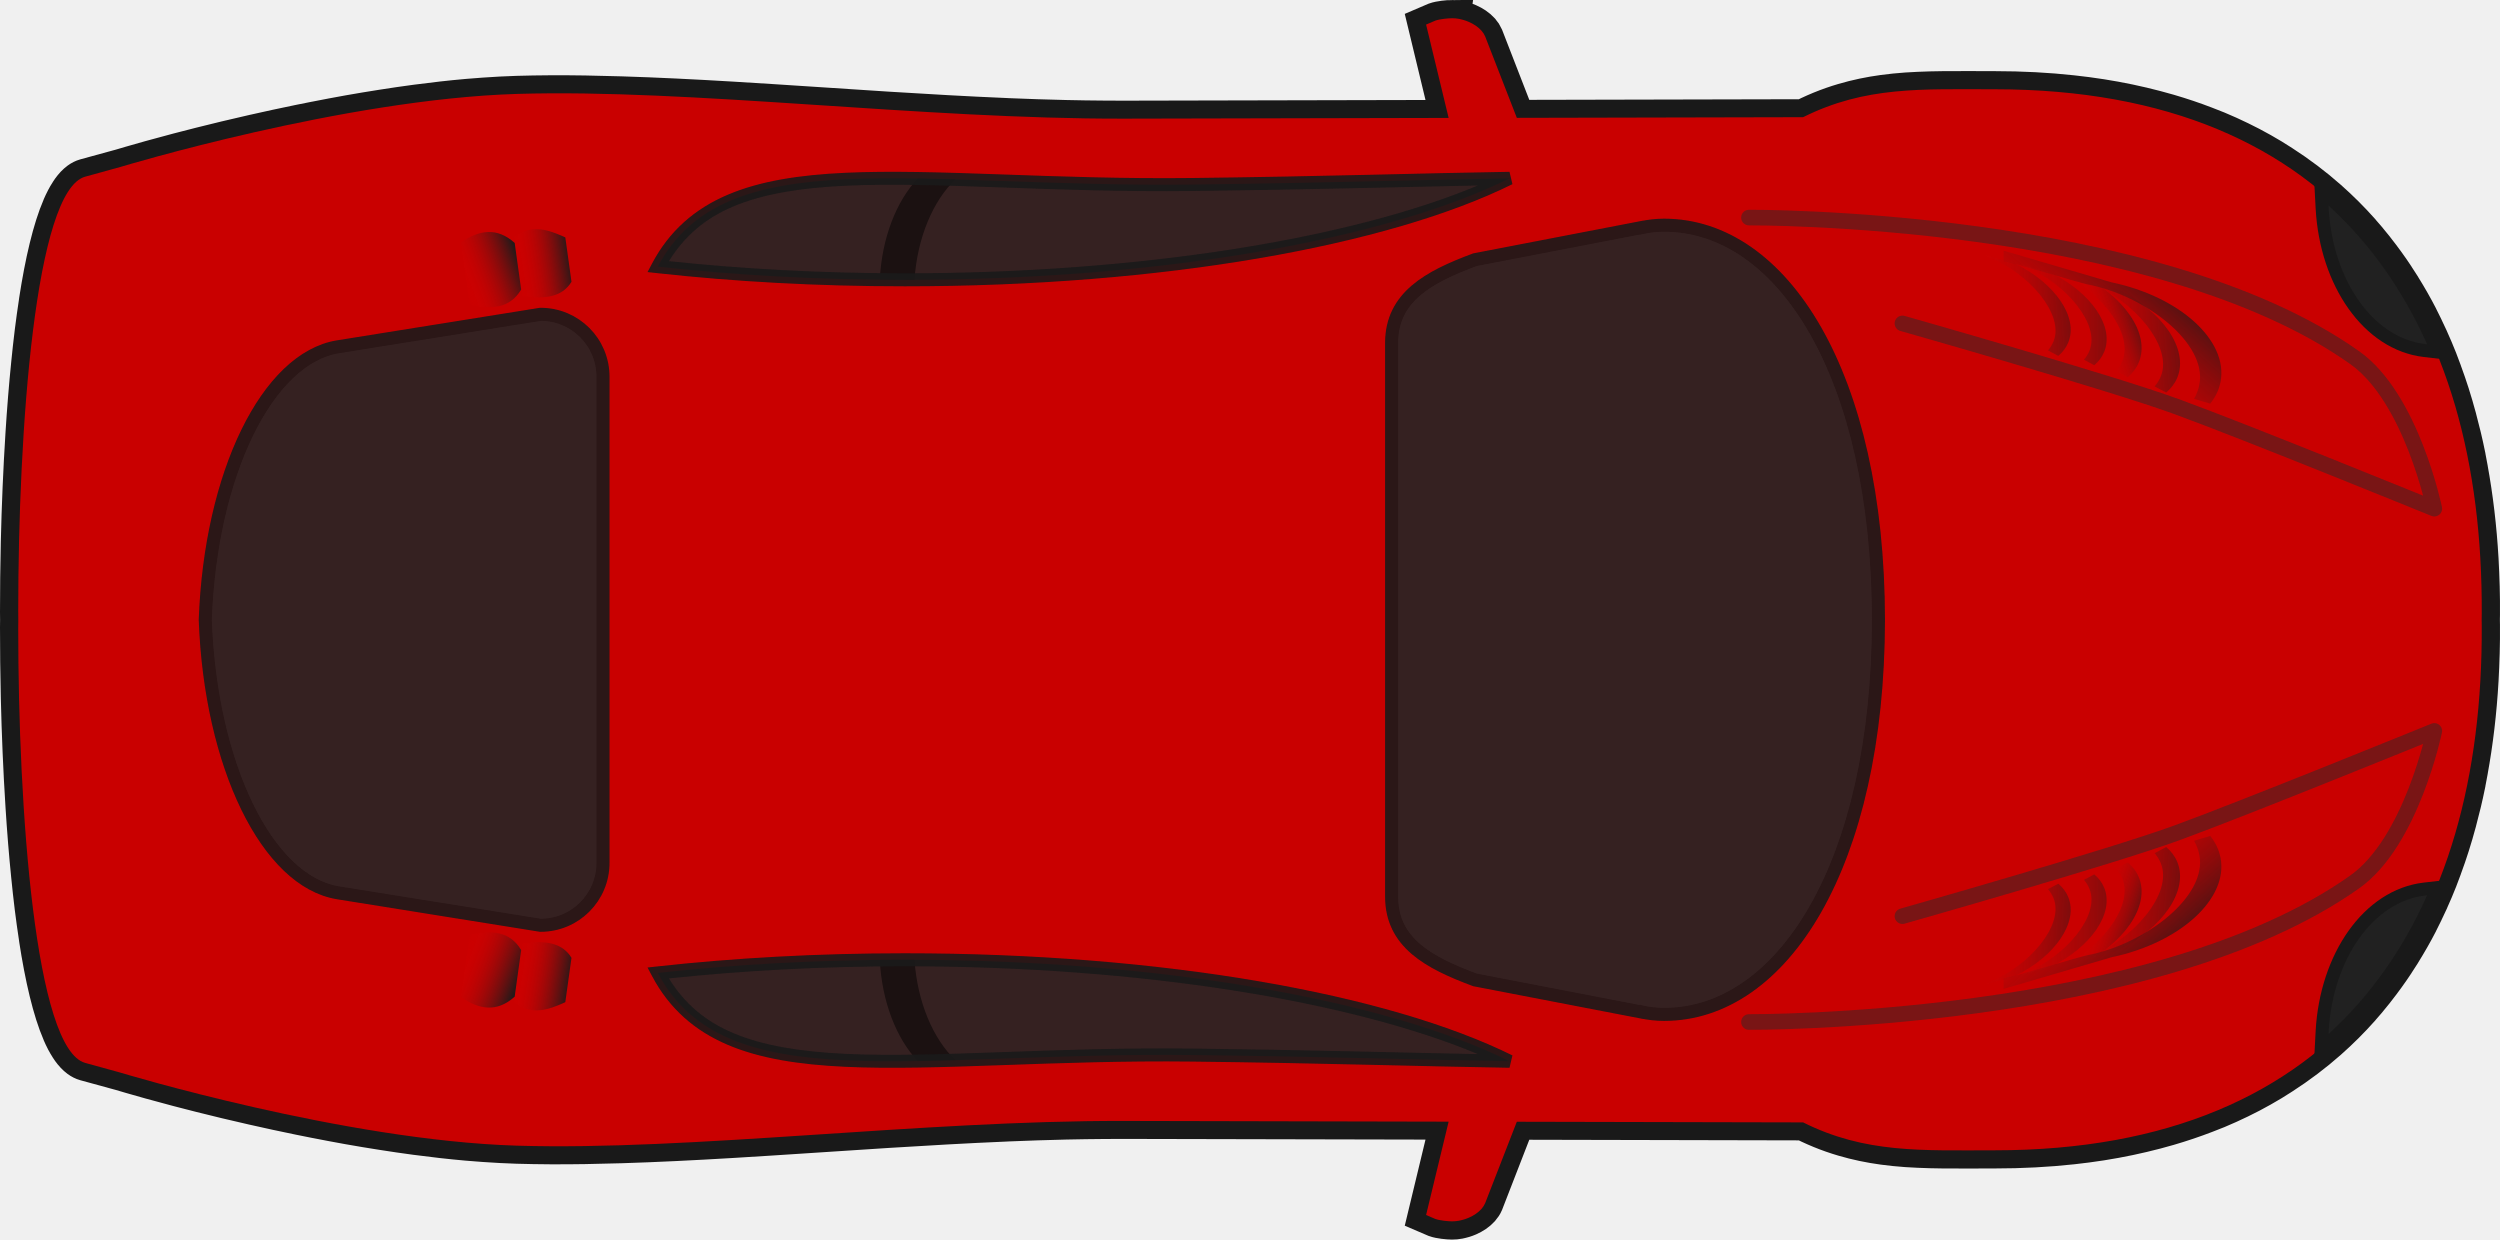
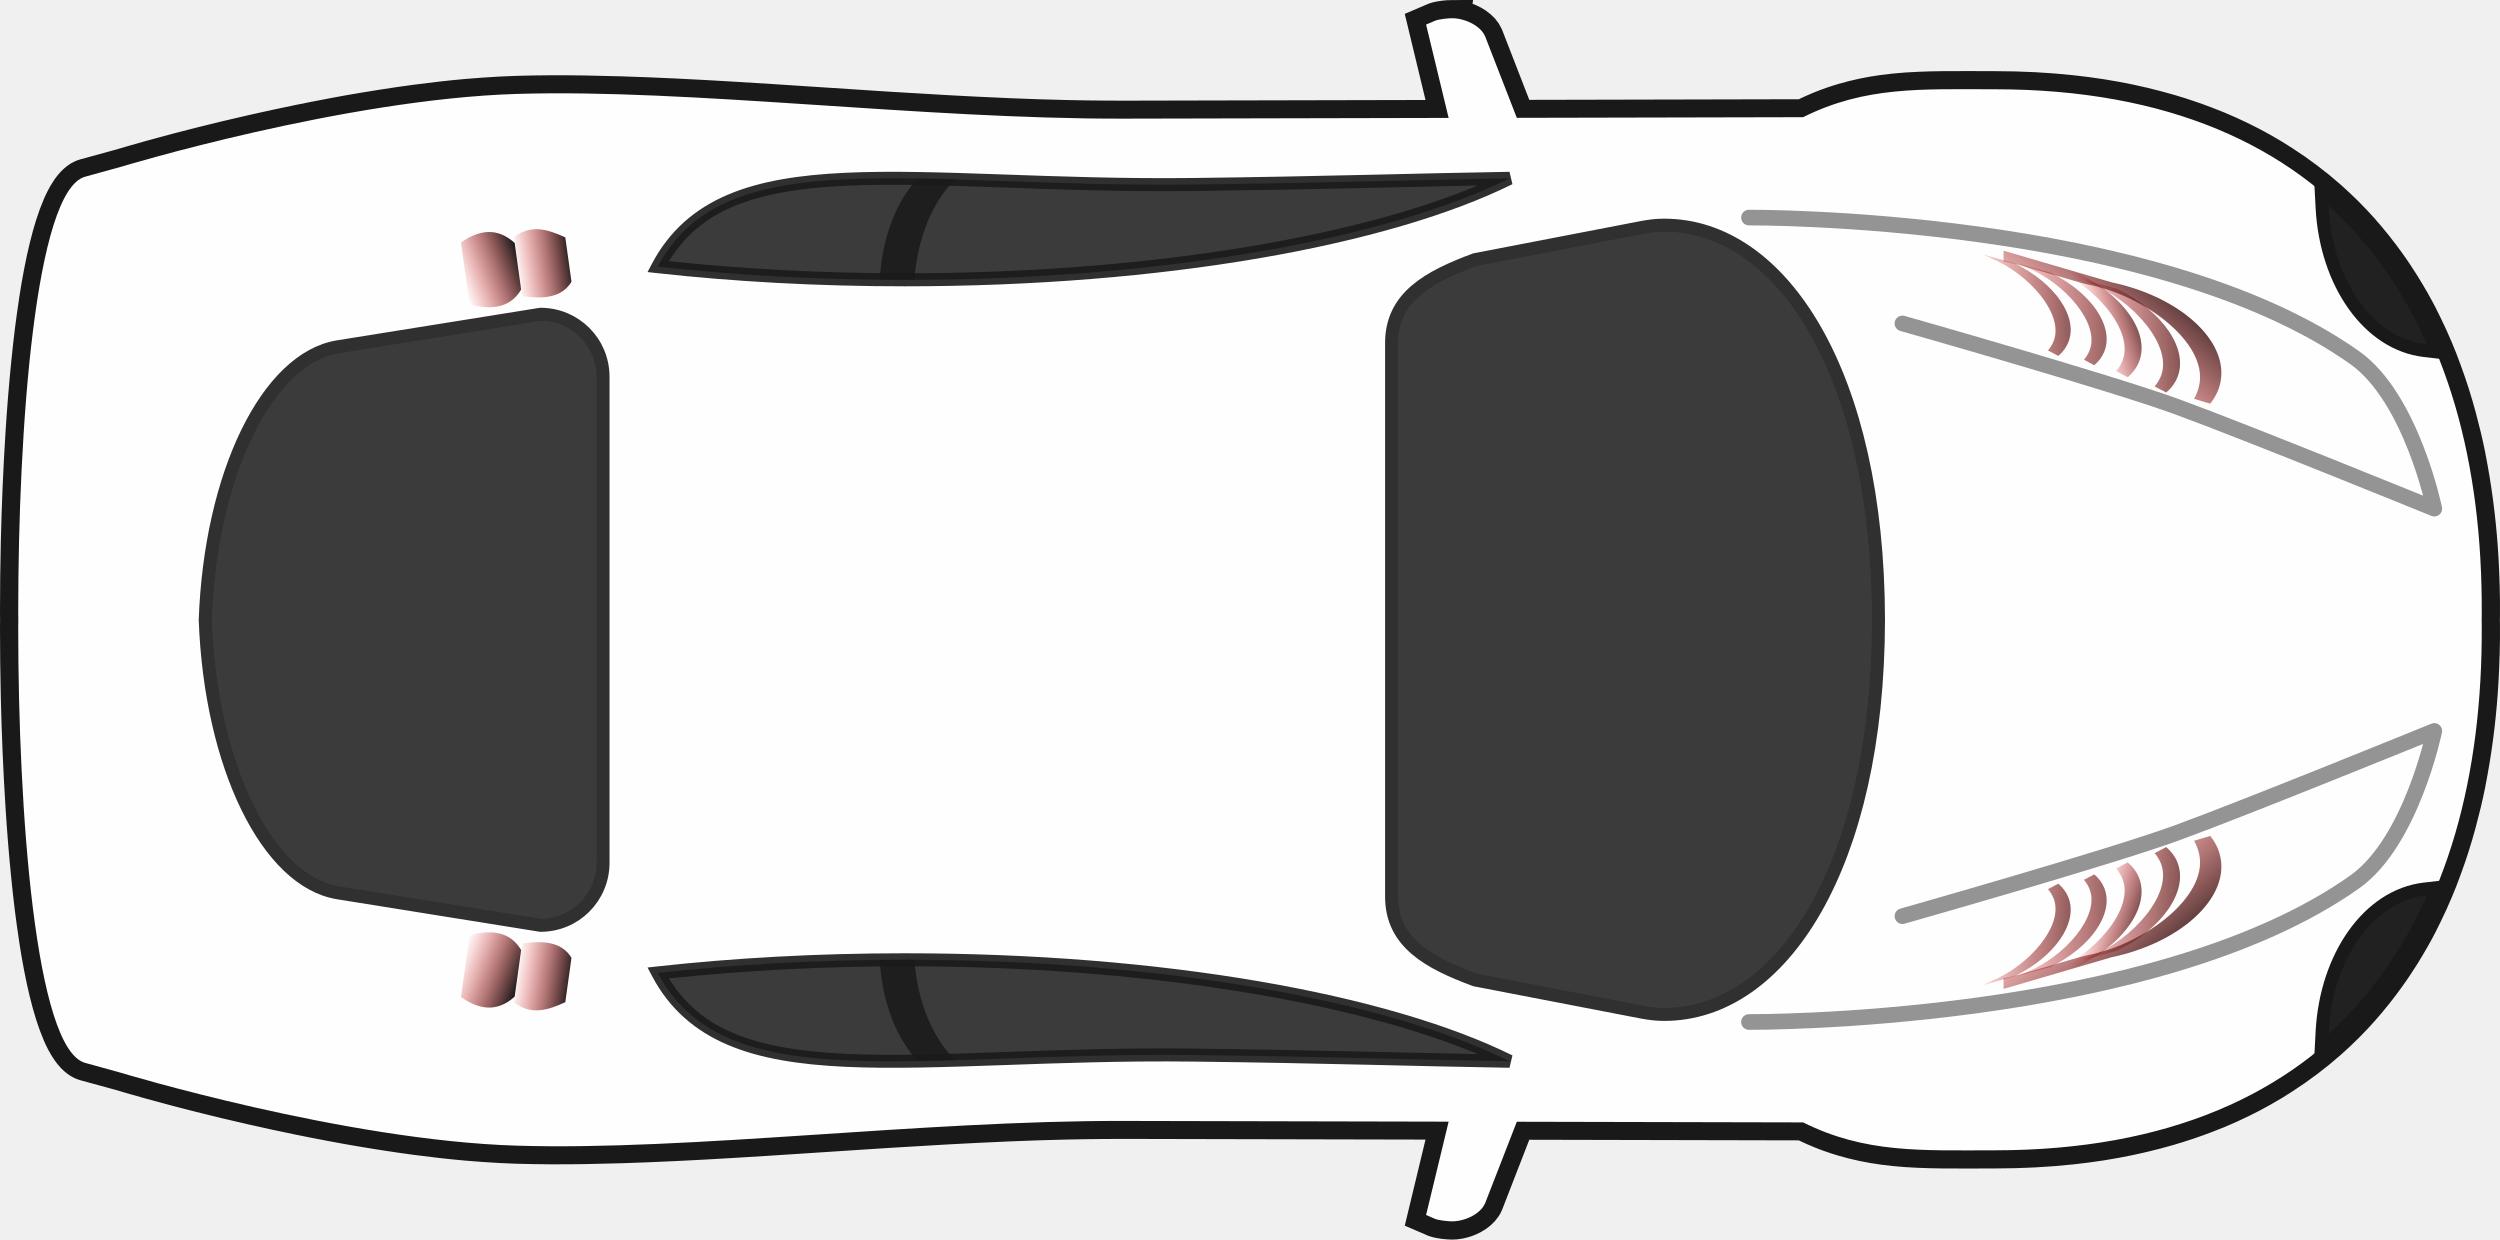
<svg xmlns="http://www.w3.org/2000/svg" xmlns:xlink="http://www.w3.org/1999/xlink" version="1.1" width="960" height="476" id="svg2" style="display:inline">
  <defs id="defs4">
    <linearGradient id="linearGradient3876">
      <stop id="stop3878" style="stop-color:#000000;stop-opacity:1" offset="0" />
      <stop id="stop3880" style="stop-color:#b3b3b3;stop-opacity:0" offset="1" />
    </linearGradient>
    <linearGradient id="linearGradient3866">
      <stop id="stop3868" style="stop-color:#000000;stop-opacity:1" offset="0" />
      <stop id="stop3870" style="stop-color:#cccccc;stop-opacity:0" offset="1" />
    </linearGradient>
    <linearGradient id="linearGradient3767">
      <stop id="stop3769" style="stop-color:#333333;stop-opacity:1" offset="0" />
      <stop id="stop3771" style="stop-color:#808080;stop-opacity:0" offset="1" />
    </linearGradient>
    <linearGradient id="linearGradient3759">
      <stop id="stop3761" style="stop-color:#1a1a1a;stop-opacity:1" offset="0" />
      <stop id="stop3763" style="stop-color:#f30000;stop-opacity:0" offset="1" />
    </linearGradient>
    <linearGradient x1="897.222" y1="542.397" x2="883.758" y2="535.371" id="linearGradient3765" xlink:href="#linearGradient3759" gradientUnits="userSpaceOnUse" />
    <linearGradient x1="879.896" y1="537.5" x2="874.867" y2="533.5" id="linearGradient3773" xlink:href="#linearGradient3767" gradientUnits="userSpaceOnUse" />
    <linearGradient x1="880.71" y1="552.05" x2="876.646" y2="535.371" id="linearGradient3785" xlink:href="#linearGradient3759" gradientUnits="userSpaceOnUse" />
    <linearGradient x1="887.896" y1="528.355" x2="876.138" y2="528.419" id="linearGradient3789" xlink:href="#linearGradient3767" gradientUnits="userSpaceOnUse" />
    <linearGradient x1="887.896" y1="528.355" x2="876.138" y2="528.419" id="linearGradient3811" xlink:href="#linearGradient3767" gradientUnits="userSpaceOnUse" gradientTransform="translate(-22,316.2677)" />
    <linearGradient x1="879.896" y1="537.5" x2="874.867" y2="533.5" id="linearGradient3813" xlink:href="#linearGradient3767" gradientUnits="userSpaceOnUse" gradientTransform="translate(-24,320.2677)" />
    <linearGradient x1="887.896" y1="528.355" x2="876.138" y2="528.419" id="linearGradient3843" xlink:href="#linearGradient3767" gradientUnits="userSpaceOnUse" />
    <linearGradient x1="879.896" y1="537.5" x2="874.867" y2="533.5" id="linearGradient3845" xlink:href="#linearGradient3767" gradientUnits="userSpaceOnUse" />
    <linearGradient x1="897.222" y1="542.397" x2="883.758" y2="535.371" id="linearGradient3847" xlink:href="#linearGradient3759" gradientUnits="userSpaceOnUse" />
    <linearGradient x1="880.71" y1="552.05" x2="876.646" y2="535.371" id="linearGradient3849" xlink:href="#linearGradient3759" gradientUnits="userSpaceOnUse" />
    <linearGradient x1="887.896" y1="528.355" x2="876.138" y2="528.419" id="linearGradient3851" xlink:href="#linearGradient3767" gradientUnits="userSpaceOnUse" gradientTransform="translate(-22,316.2677)" />
    <linearGradient x1="879.896" y1="537.5" x2="874.867" y2="533.5" id="linearGradient3853" xlink:href="#linearGradient3767" gradientUnits="userSpaceOnUse" gradientTransform="translate(-24,320.2677)" />
    <linearGradient x1="263.892" y1="865.194" x2="242.625" y2="863.937" id="linearGradient3872" xlink:href="#linearGradient3866" gradientUnits="userSpaceOnUse" gradientTransform="matrix(0.9904341,0.1379868,-0.1379868,0.9904341,130.6213,-29.06977)" />
    <linearGradient x1="252.144" y1="864.272" x2="232.433" y2="863.937" id="linearGradient3874" xlink:href="#linearGradient3876" gradientUnits="userSpaceOnUse" gradientTransform="matrix(0.9904341,0.1379868,-0.1379868,0.9904341,120.609,-30.10196)" />
    <linearGradient x1="252.144" y1="864.272" x2="232.433" y2="863.937" id="linearGradient3886" xlink:href="#linearGradient3876" gradientUnits="userSpaceOnUse" gradientTransform="matrix(0.9904341,-0.1379868,-0.1379868,-0.9904341,120.609,1463.252)" />
    <linearGradient x1="263.892" y1="865.194" x2="242.625" y2="863.937" id="linearGradient3888" xlink:href="#linearGradient3866" gradientUnits="userSpaceOnUse" gradientTransform="matrix(0.9904341,-0.1379868,-0.1379868,-0.9904341,130.6213,1462.22)" />
    <linearGradient x1="254.257" y1="865.075" x2="232.433" y2="863.937" id="linearGradient3960" xlink:href="#linearGradient3759" gradientUnits="userSpaceOnUse" gradientTransform="matrix(0.9904341,0.1379868,-0.1379868,0.9904341,146.0465,-33.88462)" />
    <linearGradient x1="263.892" y1="865.194" x2="242.625" y2="863.937" id="linearGradient3962" xlink:href="#linearGradient3759" gradientUnits="userSpaceOnUse" gradientTransform="matrix(0.9904341,0.1379868,-0.1379868,0.9904341,156.3088,-32.60243)" />
    <linearGradient x1="880.71" y1="552.05" x2="876.646" y2="535.371" id="linearGradient3991" xlink:href="#linearGradient3759" gradientUnits="userSpaceOnUse" gradientTransform="translate(21.43754,297.9067)" />
    <linearGradient x1="897.222" y1="542.397" x2="883.758" y2="535.371" id="linearGradient3994" xlink:href="#linearGradient3759" gradientUnits="userSpaceOnUse" gradientTransform="translate(21.43754,297.9067)" />
    <linearGradient x1="879.896" y1="537.5" x2="874.867" y2="533.5" id="linearGradient3997" xlink:href="#linearGradient3759" gradientUnits="userSpaceOnUse" gradientTransform="translate(21.43754,297.9067)" />
    <linearGradient x1="887.896" y1="528.355" x2="876.138" y2="528.419" id="linearGradient4000" xlink:href="#linearGradient3759" gradientUnits="userSpaceOnUse" gradientTransform="translate(21.43754,297.9067)" />
    <linearGradient x1="879.896" y1="537.5" x2="874.867" y2="533.5" id="linearGradient4008" xlink:href="#linearGradient3759" gradientUnits="userSpaceOnUse" gradientTransform="matrix(0.8933222,0,0,0.8933222,92.36976,365.1462)" />
    <linearGradient x1="887.896" y1="528.355" x2="876.138" y2="528.419" id="linearGradient4011" xlink:href="#linearGradient3759" gradientUnits="userSpaceOnUse" gradientTransform="matrix(0.8933222,0,0,0.8933222,94.1564,361.5729)" />
    <linearGradient x1="880.71" y1="552.05" x2="835.987" y2="501.076" id="linearGradient4131" xlink:href="#linearGradient3759" gradientUnits="userSpaceOnUse" gradientTransform="translate(21.43754,297.9067)" />
    <linearGradient x1="879.896" y1="537.5" x2="815.824" y2="531.909" id="linearGradient4133" xlink:href="#linearGradient3759" gradientUnits="userSpaceOnUse" gradientTransform="translate(21.43754,297.9067)" />
    <linearGradient x1="879.896" y1="537.5" x2="812.137" y2="533.5" id="linearGradient4135" xlink:href="#linearGradient3759" gradientUnits="userSpaceOnUse" gradientTransform="matrix(0.8933222,0,0,0.8933222,92.36976,365.1462)" />
    <linearGradient x1="887.896" y1="528.355" x2="805.294" y2="529.607" id="linearGradient4137" xlink:href="#linearGradient3759" gradientUnits="userSpaceOnUse" gradientTransform="matrix(0.8933222,0,0,0.8933222,94.1564,361.5729)" />
    <linearGradient x1="229.697" y1="873.137" x2="205.594" y2="867.676" id="linearGradient4139" xlink:href="#linearGradient3759" gradientUnits="userSpaceOnUse" gradientTransform="matrix(0.9904341,0.1379868,-0.1379868,0.9904341,146.0465,-33.88462)" />
    <linearGradient x1="238.833" y1="873.058" x2="216.56" y2="872.648" id="linearGradient4141" xlink:href="#linearGradient3759" gradientUnits="userSpaceOnUse" gradientTransform="matrix(0.9904341,0.1379868,-0.1379868,0.9904341,156.3088,-32.60243)" />
    <linearGradient x1="871.326" y1="842.302" x2="848.165" y2="834.677" id="linearGradient4149" xlink:href="#linearGradient3759" gradientUnits="userSpaceOnUse" gradientTransform="translate(8.308512,-2.651773)" />
    <linearGradient x1="879.896" y1="537.5" x2="812.137" y2="533.5" id="linearGradient4153" xlink:href="#linearGradient3759" gradientUnits="userSpaceOnUse" gradientTransform="matrix(0.8933222,0,0,0.8933222,80.34895,365.1461)" />
    <linearGradient x1="879.896" y1="537.5" x2="815.824" y2="531.909" id="linearGradient4155" xlink:href="#linearGradient3759" gradientUnits="userSpaceOnUse" gradientTransform="translate(27.62473,296.4923)" />
    <linearGradient x1="871.326" y1="842.302" x2="848.165" y2="834.677" id="linearGradient4185" xlink:href="#linearGradient3759" gradientUnits="userSpaceOnUse" gradientTransform="matrix(1,0,0,-1,8.308512,1452.038)" />
    <linearGradient x1="887.896" y1="528.355" x2="876.138" y2="528.419" id="linearGradient4187" xlink:href="#linearGradient3759" gradientUnits="userSpaceOnUse" gradientTransform="matrix(1,0,0,-1,21.43755,1151.48)" />
    <linearGradient x1="879.896" y1="537.5" x2="815.824" y2="531.909" id="linearGradient4189" xlink:href="#linearGradient3759" gradientUnits="userSpaceOnUse" gradientTransform="matrix(1,0,0,-1,27.62473,1152.894)" />
    <linearGradient x1="897.222" y1="542.397" x2="883.758" y2="535.371" id="linearGradient4191" xlink:href="#linearGradient3759" gradientUnits="userSpaceOnUse" gradientTransform="matrix(1,0,0,-1,21.43755,1151.48)" />
    <linearGradient x1="880.71" y1="552.05" x2="835.987" y2="501.076" id="linearGradient4193" xlink:href="#linearGradient3759" gradientUnits="userSpaceOnUse" gradientTransform="matrix(1,0,0,-1,21.43755,1151.48)" />
    <linearGradient x1="887.896" y1="528.355" x2="805.294" y2="529.607" id="linearGradient4195" xlink:href="#linearGradient3759" gradientUnits="userSpaceOnUse" gradientTransform="matrix(0.8933222,0,0,-0.8933222,94.15641,1087.813)" />
    <linearGradient x1="879.896" y1="537.5" x2="812.137" y2="533.5" id="linearGradient4197" xlink:href="#linearGradient3759" gradientUnits="userSpaceOnUse" gradientTransform="matrix(0.8933222,0,0,-0.8933222,80.34895,1084.24)" />
    <linearGradient x1="229.697" y1="873.137" x2="205.594" y2="867.676" id="linearGradient4199" xlink:href="#linearGradient3759" gradientUnits="userSpaceOnUse" gradientTransform="matrix(0.9904341,-0.1379868,-0.1379868,-0.9904341,146.0466,1483.271)" />
    <linearGradient x1="238.833" y1="873.058" x2="216.56" y2="872.648" id="linearGradient4201" xlink:href="#linearGradient3759" gradientUnits="userSpaceOnUse" gradientTransform="matrix(0.9904341,-0.1379868,-0.1379868,-0.9904341,156.3088,1481.989)" />
    <linearGradient x1="887.896" y1="528.355" x2="876.138" y2="528.419" id="linearGradient4203" xlink:href="#linearGradient3759" gradientUnits="userSpaceOnUse" gradientTransform="translate(21.43755,297.9065)" />
    <linearGradient x1="897.222" y1="542.397" x2="883.758" y2="535.371" id="linearGradient4205" xlink:href="#linearGradient3759" gradientUnits="userSpaceOnUse" gradientTransform="translate(21.43755,297.9065)" />
    <linearGradient x1="880.71" y1="552.05" x2="835.987" y2="501.076" id="linearGradient4207" xlink:href="#linearGradient3759" gradientUnits="userSpaceOnUse" gradientTransform="translate(21.43755,297.9065)" />
    <linearGradient x1="887.896" y1="528.355" x2="805.294" y2="529.607" id="linearGradient4209" xlink:href="#linearGradient3759" gradientUnits="userSpaceOnUse" gradientTransform="matrix(0.8933222,0,0,0.8933222,94.15641,361.5728)" />
    <linearGradient x1="229.697" y1="873.137" x2="205.594" y2="867.676" id="linearGradient4211" xlink:href="#linearGradient3759" gradientUnits="userSpaceOnUse" gradientTransform="matrix(0.9904341,0.1379868,-0.1379868,0.9904341,146.0466,-33.88474)" />
    <linearGradient x1="238.833" y1="873.058" x2="216.56" y2="872.648" id="linearGradient4213" xlink:href="#linearGradient3759" gradientUnits="userSpaceOnUse" gradientTransform="matrix(0.9904341,0.1379868,-0.1379868,0.9904341,156.3088,-32.60255)" />
  </defs>
  <g transform="translate(-52.93712,-486.6931)" id="layer1" style="display:inline">
    <g id="g3890">
      <path d="m 610.525,493.693 c -1.509,0.009 -4.721,0.305 -6.469,0.938 l -3.5,1.5 8.656,35.938 -124.811,0.281 c -2.436,0.005 -4.888,-0.014 -7.344,-0.031 -4.912,-0.034 -9.865,-0.105 -14.844,-0.219 -7.293,-0.167 -14.669,-0.413 -22.062,-0.719 -0.396,-0.016 -0.791,-0.046 -1.187,-0.062 -14.932,-0.63 -30.007,-1.492 -45.031,-2.438 -20.326,-1.283 -40.52,-2.707 -60.124,-3.875 -14.528,-0.865 -28.732,-1.58 -42.375,-2 -9.369,-0.289 -18.464,-0.457 -27.25,-0.406 -4.316,0.025 -8.568,0.093 -12.719,0.219 -4.151,0.125 -8.38,0.355 -12.656,0.656 -2.138,0.15 -4.278,0.31 -6.437,0.5 -6.469,0.568 -13.045,1.321 -19.594,2.188 -0.01,10e-4 -0.021,-10e-4 -0.031,0 -4.373,0.579 -8.718,1.226 -13.062,1.906 -4.344,0.681 -8.673,1.398 -12.937,2.156 -4.254,0.757 -8.47,1.565 -12.594,2.375 -0.01,0.002 -0.021,-0.002 -0.031,0 -2.066,0.406 -4.07,0.804 -6.094,1.219 -6.061,1.242 -11.934,2.516 -17.5,3.781 -0.01,0.002 -0.021,-0.002 -0.031,0 -3.716,0.845 -7.287,1.675 -10.719,2.5 -6.864,1.648 -13.115,3.235 -18.531,4.656 -8.124,2.132 -14.382,3.927 -18.094,5 -2.474,0.716 -3.812,1.125 -3.812,1.125 l -13.687,3.75 c -0.902,0.249 -1.778,0.693 -2.625,1.312 -0.288,0.21 -0.562,0.436 -0.844,0.688 -1.1,0.98 -2.151,2.271 -3.156,3.844 -0.005,0.007 0.005,0.024 0,0.031 -0.5,0.785 -1.022,1.64 -1.5,2.562 -0.004,0.008 0.004,0.023 0,0.031 -0.478,0.924 -0.951,1.914 -1.406,2.969 -0.004,0.009 0.004,0.022 0,0.031 -3.667,8.509 -6.62,21.131 -8.937,36.219 -0.002,0.01 0.002,0.021 0,0.031 -0.036,0.234 -0.058,0.483 -0.094,0.719 -0.505,3.331 -0.992,6.798 -1.437,10.344 -0.03,0.243 -0.064,0.475 -0.094,0.719 -0.502,4.043 -0.947,8.202 -1.375,12.469 -0.001,0.01 9.99e-4,0.021 0,0.031 -0.214,2.128 -0.429,4.295 -0.625,6.469 -9.21e-4,0.01 9.21e-4,0.021 0,0.031 -0.196,2.174 -0.384,4.349 -0.562,6.562 -8.26e-4,0.01 8.25e-4,0.021 0,0.031 -0.358,4.438 -0.678,8.946 -0.969,13.5 -6.56e-4,0.01 6.55e-4,0.021 0,0.031 -0.873,13.684 -1.46,27.789 -1.781,41.562 -2.45e-4,0.01 2.44e-4,0.021 0,0.031 -0.214,9.189 -0.313,18.213 -0.313,26.907 0,0.968 0.028,1.963 0.031,2.938 -0.004,0.975 -0.031,1.97 -0.031,2.938 0,8.693 0.098,17.717 0.312,26.906 2.44e-4,0.011 -2.45e-4,0.021 0,0.031 0.322,13.774 0.909,27.878 1.781,41.562 6.55e-4,0.01 -6.56e-4,0.021 0,0.031 0.291,4.554 0.611,9.062 0.969,13.5 8.25e-4,0.01 -8.26e-4,0.021 0,0.031 0.179,2.213 0.367,4.388 0.562,6.562 9.21e-4,0.01 -9.21e-4,0.021 0,0.031 0.196,2.174 0.411,4.34 0.625,6.469 9.99e-4,0.01 -0.001,0.021 0,0.031 0.428,4.266 0.873,8.426 1.375,12.469 0.03,0.244 0.063,0.476 0.094,0.719 0.445,3.546 0.933,7.012 1.437,10.344 0.036,0.235 0.058,0.485 0.094,0.719 0.002,0.01 -0.002,0.021 0,0.031 2.317,15.087 5.27,27.709 8.937,36.219 0.004,0.009 -0.004,0.023 0,0.031 0.455,1.055 0.929,2.045 1.406,2.969 0.004,0.008 -0.004,0.023 0,0.031 0.478,0.922 1,1.778 1.5,2.562 0.005,0.007 -0.005,0.024 0,0.031 1.005,1.573 2.057,2.864 3.156,3.844 0.281,0.252 0.556,0.477 0.844,0.688 0.847,0.62 1.723,1.064 2.625,1.312 l 13.687,3.75 c 0,0 1.339,0.409 3.812,1.125 3.711,1.073 9.97,2.868 18.094,5 5.416,1.422 11.667,3.008 18.531,4.656 3.431,0.825 7.002,1.655 10.719,2.5 0.01,0.002 0.021,-0.002 0.031,0 5.566,1.265 11.438,2.54 17.5,3.781 2.024,0.415 4.027,0.813 6.094,1.219 0.01,0.002 0.021,-0.002 0.031,0 4.123,0.81 8.34,1.618 12.594,2.375 4.264,0.758 8.593,1.476 12.937,2.156 4.344,0.681 8.69,1.328 13.062,1.906 0.01,10e-4 0.021,-10e-4 0.031,0 6.549,0.866 13.125,1.619 19.594,2.188 2.16,0.19 4.299,0.35 6.437,0.5 4.276,0.301 8.505,0.531 12.656,0.656 4.151,0.125 8.403,0.194 12.719,0.219 8.786,0.05 17.881,-0.118 27.25,-0.406 13.642,-0.42 27.847,-1.135 42.375,-2 19.604,-1.168 39.798,-2.592 60.124,-3.875 15.024,-0.946 30.098,-1.807 45.031,-2.438 0.396,-0.017 0.792,-0.046 1.187,-0.062 7.393,-0.306 14.77,-0.551 22.062,-0.719 4.979,-0.114 9.932,-0.184 14.844,-0.219 2.456,-0.017 4.907,-0.036 7.344,-0.031 l 124.811,0.281 -8.656,35.938 3.5,1.5 c 1.748,0.633 4.96,0.929 6.469,0.938 0.849,0.005 1.755,-0.074 2.687,-0.25 0.311,-0.059 0.624,-0.141 0.937,-0.219 0.305,-0.076 0.633,-0.157 0.937,-0.25 0.628,-0.193 1.264,-0.422 1.875,-0.688 1.822,-0.794 3.534,-1.931 4.781,-3.312 0.01,-0.011 0.022,-0.021 0.031,-0.031 0.625,-0.698 1.112,-1.451 1.469,-2.281 l 12.156,-31.312 109.936,0.25 c 0.747,0.374 1.476,0.745 2.219,1.094 2.979,1.4 5.911,2.597 8.844,3.625 1.462,0.513 2.918,0.975 4.375,1.406 5.1,1.507 10.188,2.552 15.344,3.25 2.946,0.399 5.926,0.694 8.937,0.906 1.506,0.106 3.034,0.18 4.562,0.25 3.057,0.14 6.139,0.213 9.312,0.25 6.347,0.074 12.979,0 20,0 10.41,0 20.322,-0.531 29.781,-1.562 3.783,-0.413 7.491,-0.897 11.125,-1.469 7.268,-1.143 14.228,-2.619 20.906,-4.375 1.669,-0.439 3.336,-0.899 4.969,-1.375 4.899,-1.429 9.613,-3.025 14.187,-4.781 1.525,-0.585 3.042,-1.161 4.531,-1.781 2.978,-1.241 5.882,-2.557 8.719,-3.938 1.418,-0.69 2.836,-1.401 4.219,-2.125 2.766,-1.449 5.467,-2.98 8.094,-4.562 1.313,-0.791 2.596,-1.613 3.875,-2.438 6.394,-4.12 12.363,-8.625 17.906,-13.531 4.429,-3.919 8.602,-8.08 12.5,-12.469 0.005,-0.006 -0.005,-0.025 0,-0.031 0.97,-1.093 1.937,-2.192 2.875,-3.312 0.005,-0.006 -0.005,-0.025 0,-0.031 0.938,-1.121 1.876,-2.258 2.781,-3.406 0.005,-0.006 -0.005,-0.025 0,-0.031 2.726,-3.458 5.313,-7.019 7.75,-10.719 0.005,-0.007 -0.005,-0.024 0,-0.031 0.809,-1.229 1.629,-2.464 2.406,-3.719 0.005,-0.008 -0.005,-0.024 0,-0.031 2.341,-3.778 4.567,-7.652 6.625,-11.656 0.004,-0.008 -0.004,-0.023 0,-0.031 0.683,-1.329 1.348,-2.678 2,-4.031 0.004,-0.008 -0.004,-0.023 0,-0.031 0.652,-1.353 1.316,-2.717 1.937,-4.094 0.004,-0.009 -0.004,-0.023 0,-0.031 1.246,-2.762 2.438,-5.552 3.562,-8.406 0.004,-0.009 -0.004,-0.022 0,-0.031 0.56,-1.423 1.095,-2.867 1.625,-4.312 0.003,-0.009 -0.003,-0.022 0,-0.031 0.53,-1.445 1.062,-2.908 1.562,-4.375 0.5,-1.467 0.998,-2.949 1.469,-4.438 0.003,-0.009 -0.003,-0.022 0,-0.031 0.47,-1.489 0.934,-2.991 1.375,-4.5 0.003,-0.01 -0.003,-0.022 0,-0.031 0.44,-1.51 0.87,-3.032 1.281,-4.562 0.003,-0.01 -0.003,-0.022 0,-0.031 1.238,-4.61 2.368,-9.306 3.344,-14.094 l 0,-0.031 c 0.324,-1.589 0.611,-3.204 0.906,-4.812 l 0,-0.031 c 2.075,-11.318 3.462,-23.062 4.156,-35.219 5e-4,-0.01 -6e-4,-0.021 0,-0.031 0.098,-1.728 0.179,-3.476 0.25,-5.219 4e-4,-0.01 -4e-4,-0.021 0,-0.031 0.143,-3.497 0.247,-7.007 0.281,-10.562 0,-0.01 -10e-5,-0.021 0,-0.031 0.017,-1.783 0.01,-3.578 0,-5.375 0,-0.636 -0.022,-1.271 -0.031,-1.906 0.01,-0.635 0.031,-1.27 0.031,-1.906 0.01,-1.797 0.017,-3.592 0,-5.375 -10e-5,-0.01 0,-0.021 0,-0.031 -0.034,-3.555 -0.139,-7.066 -0.281,-10.562 -4e-4,-0.01 4e-4,-0.021 0,-0.031 -0.071,-1.743 -0.152,-3.491 -0.25,-5.219 -6e-4,-0.01 5e-4,-0.021 0,-0.031 -0.694,-12.157 -2.082,-23.9 -4.156,-35.219 l 0,-0.031 c -0.295,-1.608 -0.583,-3.223 -0.906,-4.812 l 0,-0.031 c -0.975,-4.788 -2.106,-9.484 -3.344,-14.094 -0.003,-0.01 0.003,-0.021 0,-0.031 -0.411,-1.53 -0.841,-3.053 -1.281,-4.562 -0.003,-0.01 0.003,-0.021 0,-0.031 -0.441,-1.509 -0.905,-3.011 -1.375,-4.5 -0.003,-0.009 0.003,-0.022 0,-0.031 -0.47,-1.488 -0.969,-2.97 -1.469,-4.438 -0.5,-1.467 -1.032,-2.93 -1.562,-4.375 -0.003,-0.009 0.003,-0.022 0,-0.031 -0.53,-1.445 -1.065,-2.89 -1.625,-4.312 -0.004,-0.009 0.004,-0.022 0,-0.031 -1.124,-2.855 -2.316,-5.644 -3.562,-8.406 -0.004,-0.008 0.004,-0.022 0,-0.031 -0.621,-1.377 -1.285,-2.74 -1.937,-4.094 -0.004,-0.008 0.004,-0.023 0,-0.031 -0.652,-1.353 -1.317,-2.702 -2,-4.031 -0.004,-0.008 0.004,-0.023 0,-0.031 -2.058,-4.004 -4.284,-7.878 -6.625,-11.656 -0.005,-0.007 0.005,-0.023 0,-0.031 -0.777,-1.254 -1.597,-2.49 -2.406,-3.719 -0.005,-0.007 0.005,-0.024 0,-0.031 -2.437,-3.7 -5.024,-7.261 -7.75,-10.719 -0.005,-0.006 0.005,-0.025 0,-0.031 -0.905,-1.148 -1.843,-2.285 -2.781,-3.406 -0.005,-0.006 0.005,-0.025 0,-0.031 -0.938,-1.121 -1.905,-2.22 -2.875,-3.312 -0.005,-0.006 0.005,-0.025 0,-0.031 -3.898,-4.389 -8.071,-8.549 -12.5,-12.469 -5.543,-4.906 -11.512,-9.411 -17.906,-13.531 -1.279,-0.824 -2.562,-1.646 -3.875,-2.438 -2.627,-1.583 -5.327,-3.114 -8.094,-4.562 -1.383,-0.724 -2.8,-1.435 -4.219,-2.125 -2.837,-1.381 -5.74,-2.696 -8.719,-3.938 -1.489,-0.621 -3.006,-1.196 -4.531,-1.781 -4.575,-1.756 -9.288,-3.352 -14.187,-4.781 -1.633,-0.476 -3.299,-0.936 -4.969,-1.375 -6.678,-1.756 -13.638,-3.232 -20.906,-4.375 -3.634,-0.571 -7.341,-1.056 -11.125,-1.469 -9.459,-1.033 -19.371,-1.564 -29.781,-1.564 -7.02,0 -13.652,-0.074 -20,0 -3.174,0.037 -6.255,0.11 -9.312,0.25 -1.528,0.07 -3.057,0.144 -4.562,0.25 -3.012,0.212 -5.991,0.507 -8.937,0.906 -5.156,0.698 -10.244,1.743 -15.344,3.25 -1.457,0.431 -2.913,0.894 -4.375,1.406 -2.933,1.028 -5.864,2.225 -8.844,3.625 -0.743,0.349 -1.472,0.72 -2.219,1.094 l -109.936,0.25 -12.156,-31.312 c -0.356,-0.83 -0.844,-1.583 -1.469,-2.281 -0.01,-0.011 -0.021,-0.021 -0.031,-0.031 -1.247,-1.381 -2.96,-2.519 -4.781,-3.312 -0.611,-0.266 -1.247,-0.494 -1.875,-0.688 -0.305,-0.093 -0.633,-0.174 -0.937,-0.25 -0.314,-0.078 -0.627,-0.16 -0.938,-0.219 -0.932,-0.176 -1.839,-0.255 -2.687,-0.25 z" id="path3855" style="fill:#000000;fill-opacity:0.996;stroke:#191919;stroke-width:14;stroke-miterlimit:4;stroke-opacity:1;stroke-dasharray:none" />
-       <path d="m 610.525,493.693 c -1.509,0.009 -4.721,0.306 -6.469,0.938 l -3.5,1.5 8.656,35.844 -124.811,0.281 c -77.963,0.165 -166.523,-11.504 -232.935,-9.5 -66.412,2.004 -152.123,28 -152.123,28 l -13.687,3.781 c -19.251,5.296 -25.718,97.367 -25.718,166.781 0,1.113 0.027,2.253 0.031,3.375 -0.005,1.122 -0.031,2.262 -0.031,3.375 0,69.414 6.467,161.485 25.718,166.781 l 13.687,3.781 c 0,0 85.711,25.996 152.123,28 66.412,2.004 154.972,-9.665 232.935,-9.5 l 124.811,0.281 -8.656,35.844 3.5,1.5 c 1.748,0.631 4.96,0.929 6.469,0.938 0.849,0.005 1.755,-0.074 2.687,-0.25 0.311,-0.058 0.624,-0.141 0.937,-0.219 0.305,-0.075 0.633,-0.157 0.937,-0.25 0.628,-0.193 1.264,-0.422 1.875,-0.688 1.822,-0.792 3.534,-1.903 4.781,-3.281 0.01,-0.011 0.022,-0.021 0.031,-0.031 0.625,-0.697 1.112,-1.453 1.469,-2.281 l 12.156,-31.25 109.936,0.25 c 23.9,11.942 45.511,10.719 73.593,10.719 133.249,0 187.626,-86.586 186.998,-201.375 0,-0.78 -0.019,-1.566 -0.031,-2.344 0.012,-0.778 0.031,-1.564 0.031,-2.344 0.628,-114.789 -53.749,-201.375 -186.998,-201.375 -28.082,0 -49.693,-1.224 -73.593,10.719 l -109.936,0.25 -12.156,-31.25 c -0.356,-0.828 -0.844,-1.585 -1.469,-2.281 -0.01,-0.01 -0.021,-0.021 -0.031,-0.031 -1.247,-1.378 -2.96,-2.489 -4.781,-3.281 -0.611,-0.265 -1.247,-0.495 -1.875,-0.688 -0.305,-0.093 -0.633,-0.175 -0.937,-0.25 -0.314,-0.078 -0.627,-0.16 -0.937,-0.219 -0.932,-0.176 -1.839,-0.255 -2.687,-0.25 z" id="path2853" style="fill:#ca0000;fill-opacity:0.996;stroke:none" />
+       <path d="m 610.525,493.693 c -1.509,0.009 -4.721,0.306 -6.469,0.938 l -3.5,1.5 8.656,35.844 -124.811,0.281 c -77.963,0.165 -166.523,-11.504 -232.935,-9.5 -66.412,2.004 -152.123,28 -152.123,28 l -13.687,3.781 c -19.251,5.296 -25.718,97.367 -25.718,166.781 0,1.113 0.027,2.253 0.031,3.375 -0.005,1.122 -0.031,2.262 -0.031,3.375 0,69.414 6.467,161.485 25.718,166.781 l 13.687,3.781 c 0,0 85.711,25.996 152.123,28 66.412,2.004 154.972,-9.665 232.935,-9.5 l 124.811,0.281 -8.656,35.844 3.5,1.5 c 1.748,0.631 4.96,0.929 6.469,0.938 0.849,0.005 1.755,-0.074 2.687,-0.25 0.311,-0.058 0.624,-0.141 0.937,-0.219 0.305,-0.075 0.633,-0.157 0.937,-0.25 0.628,-0.193 1.264,-0.422 1.875,-0.688 1.822,-0.792 3.534,-1.903 4.781,-3.281 0.01,-0.011 0.022,-0.021 0.031,-0.031 0.625,-0.697 1.112,-1.453 1.469,-2.281 l 12.156,-31.25 109.936,0.25 c 23.9,11.942 45.511,10.719 73.593,10.719 133.249,0 187.626,-86.586 186.998,-201.375 0,-0.78 -0.019,-1.566 -0.031,-2.344 0.012,-0.778 0.031,-1.564 0.031,-2.344 0.628,-114.789 -53.749,-201.375 -186.998,-201.375 -28.082,0 -49.693,-1.224 -73.593,10.719 l -109.936,0.25 -12.156,-31.25 c -0.356,-0.828 -0.844,-1.585 -1.469,-2.281 -0.01,-0.01 -0.021,-0.021 -0.031,-0.031 -1.247,-1.378 -2.96,-2.489 -4.781,-3.281 -0.611,-0.265 -1.247,-0.495 -1.875,-0.688 -0.305,-0.093 -0.633,-0.175 -0.937,-0.25 -0.314,-0.078 -0.627,-0.16 -0.937,-0.219 -0.932,-0.176 -1.839,-0.255 -2.687,-0.25 z" id="path2853" style="fill:#ffffff;fill-opacity:0.996;stroke:none" />
      <path d="m 400.34,855.236 c -33.364,0 -65.307,1.8 -94.811,5.062 25.66,48.714 97.985,30.265 205.56,31.531 49.686,0.585 89.543,1.879 121.53,2.375 -47.16,-23.334 -133.527,-38.969 -232.279,-38.969 z" id="path3643" style="opacity:0.9;fill:#262626;fill-opacity:0.996;stroke:none" />
      <path d="m 400.34,855.236 c -3.206,0 -6.383,0.029 -9.562,0.062 0.818,16.171 6.428,30.257 14.594,38.844 4.671,-0.076 9.495,-0.197 14.437,-0.344 -8.566,-8.192 -14.593,-22.228 -15.719,-38.562 -1.251,-0.005 -2.495,0 -3.75,0 z" id="path3658" style="opacity:0.5;fill:#000000;fill-opacity:0.996;stroke:none" />
      <path d="m 989.021,827.5 -5.094,0.594 c -21.545,2.513 -37.688,25.979 -39.281,54.531 l -0.375,7.125 5.25,-4.844 c 15.889,-14.68 28.303,-32.507 37.406,-52.75 L 989.021,827.5 z" id="path3707" style="font-size:medium;font-style:normal;font-variant:normal;font-weight:normal;font-stretch:normal;text-indent:0;text-align:start;text-decoration:none;line-height:normal;letter-spacing:normal;word-spacing:normal;text-transform:none;direction:ltr;block-progression:tb;writing-mode:lr-tb;text-anchor:start;color:#000000;fill:#212121;fill-opacity:1;fill-rule:nonzero;stroke:#191919;stroke-width:5;stroke-miterlimit:4;stroke-opacity:1;stroke-dasharray:none;marker:none;visibility:visible;display:inline;overflow:visible;enable-background:accumulate;font-family:Bitstream Vera Sans;-inkscape-font-specification:Bitstream Vera Sans" />
      <path d="m 783.475,838.498 c 0,0 79.677,-22.596 105.376,-31.982 26.839,-9.802 98.859,-39.146 98.859,-39.146 0,0 -8.741,42.47 -30.483,57.918 C 880.004,880.158 724.541,879.142 724.541,879.142" id="path3715" style="opacity:0.5;fill:none;stroke:#292929;stroke-width:6;stroke-linecap:round;stroke-linejoin:round;stroke-miterlimit:4;stroke-opacity:1;stroke-dasharray:none" />
      <path d="m 869.969,817.838 -4.437,2.344 c 0.989,1.157 1.796,2.429 2.375,3.844 4.798,11.717 -10.736,29.236 -26.875,35.781 -0.517,0.21 -1.813,0.841 -3.406,1.656 l 13.625,-3.875 c 17.306,-8.458 27.47,-23.082 23,-34 -0.916,-2.237 -2.375,-4.166 -4.281,-5.75 z" id="path3757" style="fill:url(#linearGradient4149);fill-opacity:1;stroke:none" />
      <path d="m 878.554,813.377 -4.437,2.344 c 0.989,1.157 1.796,2.429 2.375,3.844 4.798,11.717 -10.736,29.236 -26.875,35.781 -0.517,0.21 -1.813,0.841 -3.406,1.656 l 13.625,-3.875 c 17.306,-8.458 27.47,-23.082 23,-34 -0.916,-2.237 -2.375,-4.166 -4.281,-5.75 z" id="path3787" style="fill:url(#linearGradient4203);fill-opacity:1;stroke:none" />
      <path d="m 884.741,811.963 -4.437,2.344 c 0.989,1.157 1.796,2.429 2.375,3.844 4.798,11.717 -10.736,29.236 -26.875,35.781 -0.517,0.21 -1.813,0.841 -3.406,1.656 l 13.625,-3.875 c 17.306,-8.458 27.47,-23.082 23,-34 -0.916,-2.237 -2.375,-4.166 -4.281,-5.75 z" id="path3752" style="fill:url(#linearGradient4155);fill-opacity:1;stroke:none" />
      <path d="m 901.647,807.689 -6.187,1.844 c 0.96,1.713 1.654,3.532 2.031,5.469 3.119,16.034 -20.962,34.284 -43.031,38.5 -3.395,0.649 -28.884,8.576 -32.158,8.804 l 0,4.125 41.439,-12.148 c 26.285,-5.496 44.949,-22.448 41.875,-38.25 -0.596,-3.062 -1.956,-5.86 -3.969,-8.344 z" id="path3735" style="fill:url(#linearGradient4205);fill-opacity:1;stroke:none" />
      <path d="m 901.647,807.689 -6.187,1.844 c 0.96,1.713 1.654,3.532 2.031,5.469 3.119,16.034 -20.962,34.284 -43.031,38.5 -3.395,0.649 -28.884,8.576 -32.158,8.804 l 0,4.125 41.439,-12.148 c 26.285,-5.496 44.949,-22.448 41.875,-38.25 -0.596,-3.062 -1.956,-5.86 -3.969,-8.344 z" id="path3783" style="fill:url(#linearGradient4207);fill-opacity:1;stroke:none" />
      <path d="m 857.123,822.457 -3.964,2.094 c 0.884,1.033 1.604,2.17 2.122,3.434 4.286,10.467 -9.591,26.117 -24.008,31.964 -0.462,0.187 -1.619,0.751 -3.043,1.48 l 12.171,-3.462 c 15.46,-7.555 24.54,-20.62 20.546,-30.373 -0.818,-1.999 -2.122,-3.722 -3.824,-5.137 z" id="path3799" style="fill:url(#linearGradient4209);fill-opacity:1;stroke:none" />
      <path d="m 843.316,826.031 -3.964,2.094 c 0.884,1.033 1.604,2.17 2.122,3.434 4.286,10.467 -9.591,26.117 -24.008,31.964 -0.462,0.187 -1.619,0.751 -3.043,1.48 l 12.171,-3.462 c 15.46,-7.555 24.54,-20.62 20.546,-30.373 -0.818,-1.999 -2.122,-3.722 -3.824,-5.137 z" id="path3803" style="fill:url(#linearGradient4153);fill-opacity:1;stroke:none" />
      <path d="m 233.266,845.724 c 8.293,-2.023 15.486,-1.479 19.797,5.787 l -2.493,17.897 c -6.875,6.173 -13.75,4.951 -20.625,0.155 l 3.321,-23.839 z" id="rect3861" style="fill:url(#linearGradient4211);fill-opacity:1;stroke:none" />
      <path d="m 253.542,848.987 c 8.15,-1.21 15.167,-0.573 18.843,5.508 l -2.373,17.034 c -6.484,2.975 -12.983,5.21 -19.631,0.148 l 3.161,-22.69 z" id="path3864" style="fill:url(#linearGradient4213);fill-opacity:1;stroke:none" />
      <path d="m 400.34,852.75 c -33.454,0 -65.492,1.789 -95.093,5.062 l -3.656,0.406 1.719,3.25 c 6.671,12.664 16.562,21.113 29.062,26.438 12.501,5.324 27.572,7.613 45.093,8.438 35.042,1.65 79.954,-2.631 133.592,-2 49.659,0.584 89.508,1.879 121.53,2.375 l 1.125,-4.75 C 585.863,868.293 499.356,852.75 400.34,852.75 z m 0,5 c 91.169,0 171.747,13.479 220.091,33.719 -29.952,-0.582 -65.212,-1.606 -109.311,-2.125 -53.937,-0.635 -98.976,3.652 -133.405,2.031 -17.214,-0.81 -31.767,-3.105 -43.406,-8.062 -10.453,-4.452 -18.485,-11.154 -24.5,-20.906 28.307,-2.983 58.735,-4.656 90.53,-4.656 z" id="path4025" style="font-size:medium;font-style:normal;font-variant:normal;font-weight:normal;font-stretch:normal;text-indent:0;text-align:start;text-decoration:none;line-height:normal;letter-spacing:normal;word-spacing:normal;text-transform:none;direction:ltr;block-progression:tb;writing-mode:lr-tb;text-anchor:start;opacity:0.9;color:#000000;fill:#191919;fill-opacity:1;fill-rule:nonzero;stroke:none;stroke-width:5;marker:none;visibility:visible;display:inline;overflow:visible;enable-background:accumulate;font-family:Bitstream Vera Sans;-inkscape-font-specification:Bitstream Vera Sans" />
      <path d="m 260.497,607.381 -77.749,12.469 c -27.15,4.354 -48.947,48.773 -50.999,104.844 2.052,56.071 23.849,100.49 50.999,104.844 l 77.749,12.469 c 13.296,0 24,-10.704 24,-24 l 0,-186.625 c 0,-13.296 -10.704,-24 -24,-24 z" id="rect2864" style="opacity:0.9;fill:#262626;fill-opacity:0.996;stroke:#191919;stroke-width:5;stroke-miterlimit:4;stroke-opacity:1;stroke-dasharray:none" />
      <path d="m 691.962,573.162 c -2.969,0 -5.893,0.332 -8.781,0.969 -0.01,-0.01 -0.021,-0.021 -0.031,-0.031 l -63.843,12.312 c -17.728,6.605 -32,14.272 -32,32 l 0,212.562 c 0,17.728 14.272,25.395 32,32 l 63.843,12.312 c 0.011,-0.01 0.021,-0.021 0.031,-0.031 2.888,0.637 5.812,0.969 8.781,0.969 45.395,0 82.198,-57.363 82.312,-151.531 -0.114,-94.169 -36.916,-151.531 -82.312,-151.531 z" id="path3703" style="opacity:0.9;fill:#262626;fill-opacity:0.996;stroke:#191919;stroke-width:5;stroke-miterlimit:4;stroke-opacity:1;stroke-dasharray:none;stroke-dashoffset:0" />
      <path d="m 400.34,594.15 c -33.364,0 -65.307,-1.8 -94.811,-5.062 25.66,-48.714 97.985,-30.265 205.56,-31.531 49.686,-0.585 89.543,-1.879 121.53,-2.375 -47.16,23.334 -133.527,38.969 -232.279,38.969 z" id="path4157" style="opacity:0.9;fill:#262626;fill-opacity:0.996;stroke:none" />
      <path d="m 400.34,594.15 c -3.206,0 -6.383,-0.029 -9.562,-0.062 0.818,-16.171 6.428,-30.257 14.594,-38.844 4.671,0.076 9.495,0.197 14.437,0.344 -8.566,8.192 -14.593,22.228 -15.719,38.562 -1.251,0.005 -2.495,0 -3.75,0 z" id="path4159" style="opacity:0.5;fill:#000000;fill-opacity:0.996;stroke:none" />
      <path d="m 989.021,621.886 -5.094,-0.594 c -21.545,-2.513 -37.688,-25.979 -39.281,-54.531 l -0.375,-7.125 5.25,4.844 c 15.889,14.68 28.303,32.507 37.406,52.75 l 2.094,4.656 z" id="path4161" style="font-size:medium;font-style:normal;font-variant:normal;font-weight:normal;font-stretch:normal;text-indent:0;text-align:start;text-decoration:none;line-height:normal;letter-spacing:normal;word-spacing:normal;text-transform:none;direction:ltr;block-progression:tb;writing-mode:lr-tb;text-anchor:start;color:#000000;fill:#212121;fill-opacity:1;fill-rule:nonzero;stroke:#191919;stroke-width:5;stroke-miterlimit:4;stroke-opacity:1;stroke-dasharray:none;marker:none;visibility:visible;display:inline;overflow:visible;enable-background:accumulate;font-family:Bitstream Vera Sans;-inkscape-font-specification:Bitstream Vera Sans" />
      <path d="m 783.475,610.888 c 0,0 79.677,22.596 105.376,31.982 26.839,9.802 98.859,39.146 98.859,39.146 0,0 -8.741,-42.47 -30.483,-57.918 C 880.004,569.228 724.541,570.244 724.541,570.244" id="path4163" style="opacity:0.5;fill:none;stroke:#292929;stroke-width:6;stroke-linecap:round;stroke-linejoin:round;stroke-miterlimit:4;stroke-opacity:1;stroke-dasharray:none" />
      <path d="m 869.969,631.548 -4.437,-2.344 c 0.989,-1.157 1.796,-2.429 2.375,-3.844 4.798,-11.717 -10.736,-29.236 -26.875,-35.781 -0.517,-0.21 -1.813,-0.841 -3.406,-1.656 l 13.625,3.875 c 17.306,8.458 27.47,23.082 23,34 -0.916,2.237 -2.375,4.166 -4.281,5.75 z" id="path4165" style="fill:url(#linearGradient4185);fill-opacity:1;stroke:none" />
      <path d="m 878.554,636.01 -4.437,-2.344 c 0.989,-1.157 1.796,-2.429 2.375,-3.844 4.798,-11.717 -10.736,-29.236 -26.875,-35.781 -0.517,-0.21 -1.813,-0.841 -3.406,-1.656 l 13.625,3.875 c 17.306,8.458 27.47,23.082 23,34 -0.916,2.237 -2.375,4.166 -4.281,5.75 z" id="path4167" style="fill:url(#linearGradient4187);fill-opacity:1;stroke:none" />
      <path d="m 884.741,637.424 -4.437,-2.344 c 0.989,-1.157 1.796,-2.429 2.375,-3.844 4.798,-11.717 -10.736,-29.236 -26.875,-35.781 -0.517,-0.21 -1.813,-0.841 -3.406,-1.656 l 13.625,3.875 c 17.306,8.458 27.47,23.082 23,34 -0.916,2.237 -2.375,4.166 -4.281,5.75 z" id="path4169" style="fill:url(#linearGradient4189);fill-opacity:1;stroke:none" />
      <path d="m 901.647,641.697 -6.187,-1.844 c 0.96,-1.713 1.654,-3.532 2.031,-5.469 3.119,-16.034 -20.962,-34.284 -43.031,-38.5 -3.395,-0.649 -28.884,-8.576 -32.158,-8.804 l 0,-4.125 41.439,12.148 c 26.285,5.496 44.949,22.448 41.875,38.25 -0.596,3.062 -1.956,5.86 -3.969,8.344 z" id="path4171" style="fill:url(#linearGradient4191);fill-opacity:1;stroke:none" />
      <path d="m 901.647,641.697 -6.187,-1.844 c 0.96,-1.713 1.654,-3.532 2.031,-5.469 3.119,-16.034 -20.962,-34.284 -43.031,-38.5 -3.395,-0.649 -28.884,-8.576 -32.158,-8.804 l 0,-4.125 41.439,12.148 c 26.285,5.496 44.949,22.448 41.875,38.25 -0.596,3.062 -1.956,5.86 -3.969,8.344 z" id="path4173" style="fill:url(#linearGradient4193);fill-opacity:1;stroke:none" />
      <path d="m 857.123,626.929 -3.964,-2.094 c 0.884,-1.033 1.604,-2.17 2.122,-3.434 4.286,-10.467 -9.591,-26.117 -24.008,-31.964 -0.462,-0.187 -1.619,-0.751 -3.043,-1.48 l 12.171,3.462 c 15.46,7.555 24.54,20.62 20.546,30.373 -0.818,1.999 -2.122,3.722 -3.824,5.137 z" id="path4175" style="fill:url(#linearGradient4195);fill-opacity:1;stroke:none" />
      <path d="m 843.316,623.356 -3.964,-2.094 c 0.884,-1.033 1.604,-2.17 2.122,-3.434 4.286,-10.467 -9.591,-26.117 -24.008,-31.964 -0.462,-0.187 -1.619,-0.751 -3.043,-1.48 l 12.171,3.462 c 15.46,7.555 24.54,20.62 20.546,30.373 -0.818,1.999 -2.122,3.722 -3.824,5.137 z" id="path4177" style="fill:url(#linearGradient4197);fill-opacity:1;stroke:none" />
      <path d="m 233.266,603.663 c 8.293,2.023 15.486,1.479 19.797,-5.787 l -2.493,-17.897 c -6.875,-6.173 -13.75,-4.951 -20.625,-0.155 l 3.321,23.839 z" id="path4179" style="fill:url(#linearGradient4199);fill-opacity:1;stroke:none" />
      <path d="m 253.542,600.4 c 8.15,1.21 15.167,0.573 18.843,-5.508 l -2.373,-17.034 c -6.484,-2.975 -12.983,-5.21 -19.631,-0.148 l 3.161,22.69 z" id="path4181" style="fill:url(#linearGradient4201);fill-opacity:1;stroke:none" />
      <path d="m 400.34,596.636 c -33.454,0 -65.492,-1.789 -95.093,-5.062 l -3.656,-0.406 1.719,-3.25 c 6.671,-12.664 16.562,-21.113 29.062,-26.438 12.501,-5.324 27.572,-7.613 45.093,-8.438 35.042,-1.65 79.954,2.631 133.592,2 49.659,-0.584 89.508,-1.879 121.53,-2.375 l 1.125,4.75 c -47.849,23.675 -134.357,39.219 -233.372,39.219 z m 0,-5 c 91.169,0 171.747,-13.479 220.091,-33.719 -29.952,0.582 -65.212,1.606 -109.311,2.125 -53.937,0.635 -98.976,-3.652 -133.405,-2.031 -17.214,0.81 -31.767,3.105 -43.406,8.062 -10.453,4.452 -18.485,11.154 -24.5,20.906 28.307,2.983 58.735,4.656 90.53,4.656 z" id="path4183" style="font-size:medium;font-style:normal;font-variant:normal;font-weight:normal;font-stretch:normal;text-indent:0;text-align:start;text-decoration:none;line-height:normal;letter-spacing:normal;word-spacing:normal;text-transform:none;direction:ltr;block-progression:tb;writing-mode:lr-tb;text-anchor:start;opacity:0.9;color:#000000;fill:#191919;fill-opacity:1;fill-rule:nonzero;stroke:none;stroke-width:5;marker:none;visibility:visible;display:inline;overflow:visible;enable-background:accumulate;font-family:Bitstream Vera Sans;-inkscape-font-specification:Bitstream Vera Sans" />
    </g>
  </g>
</svg>
